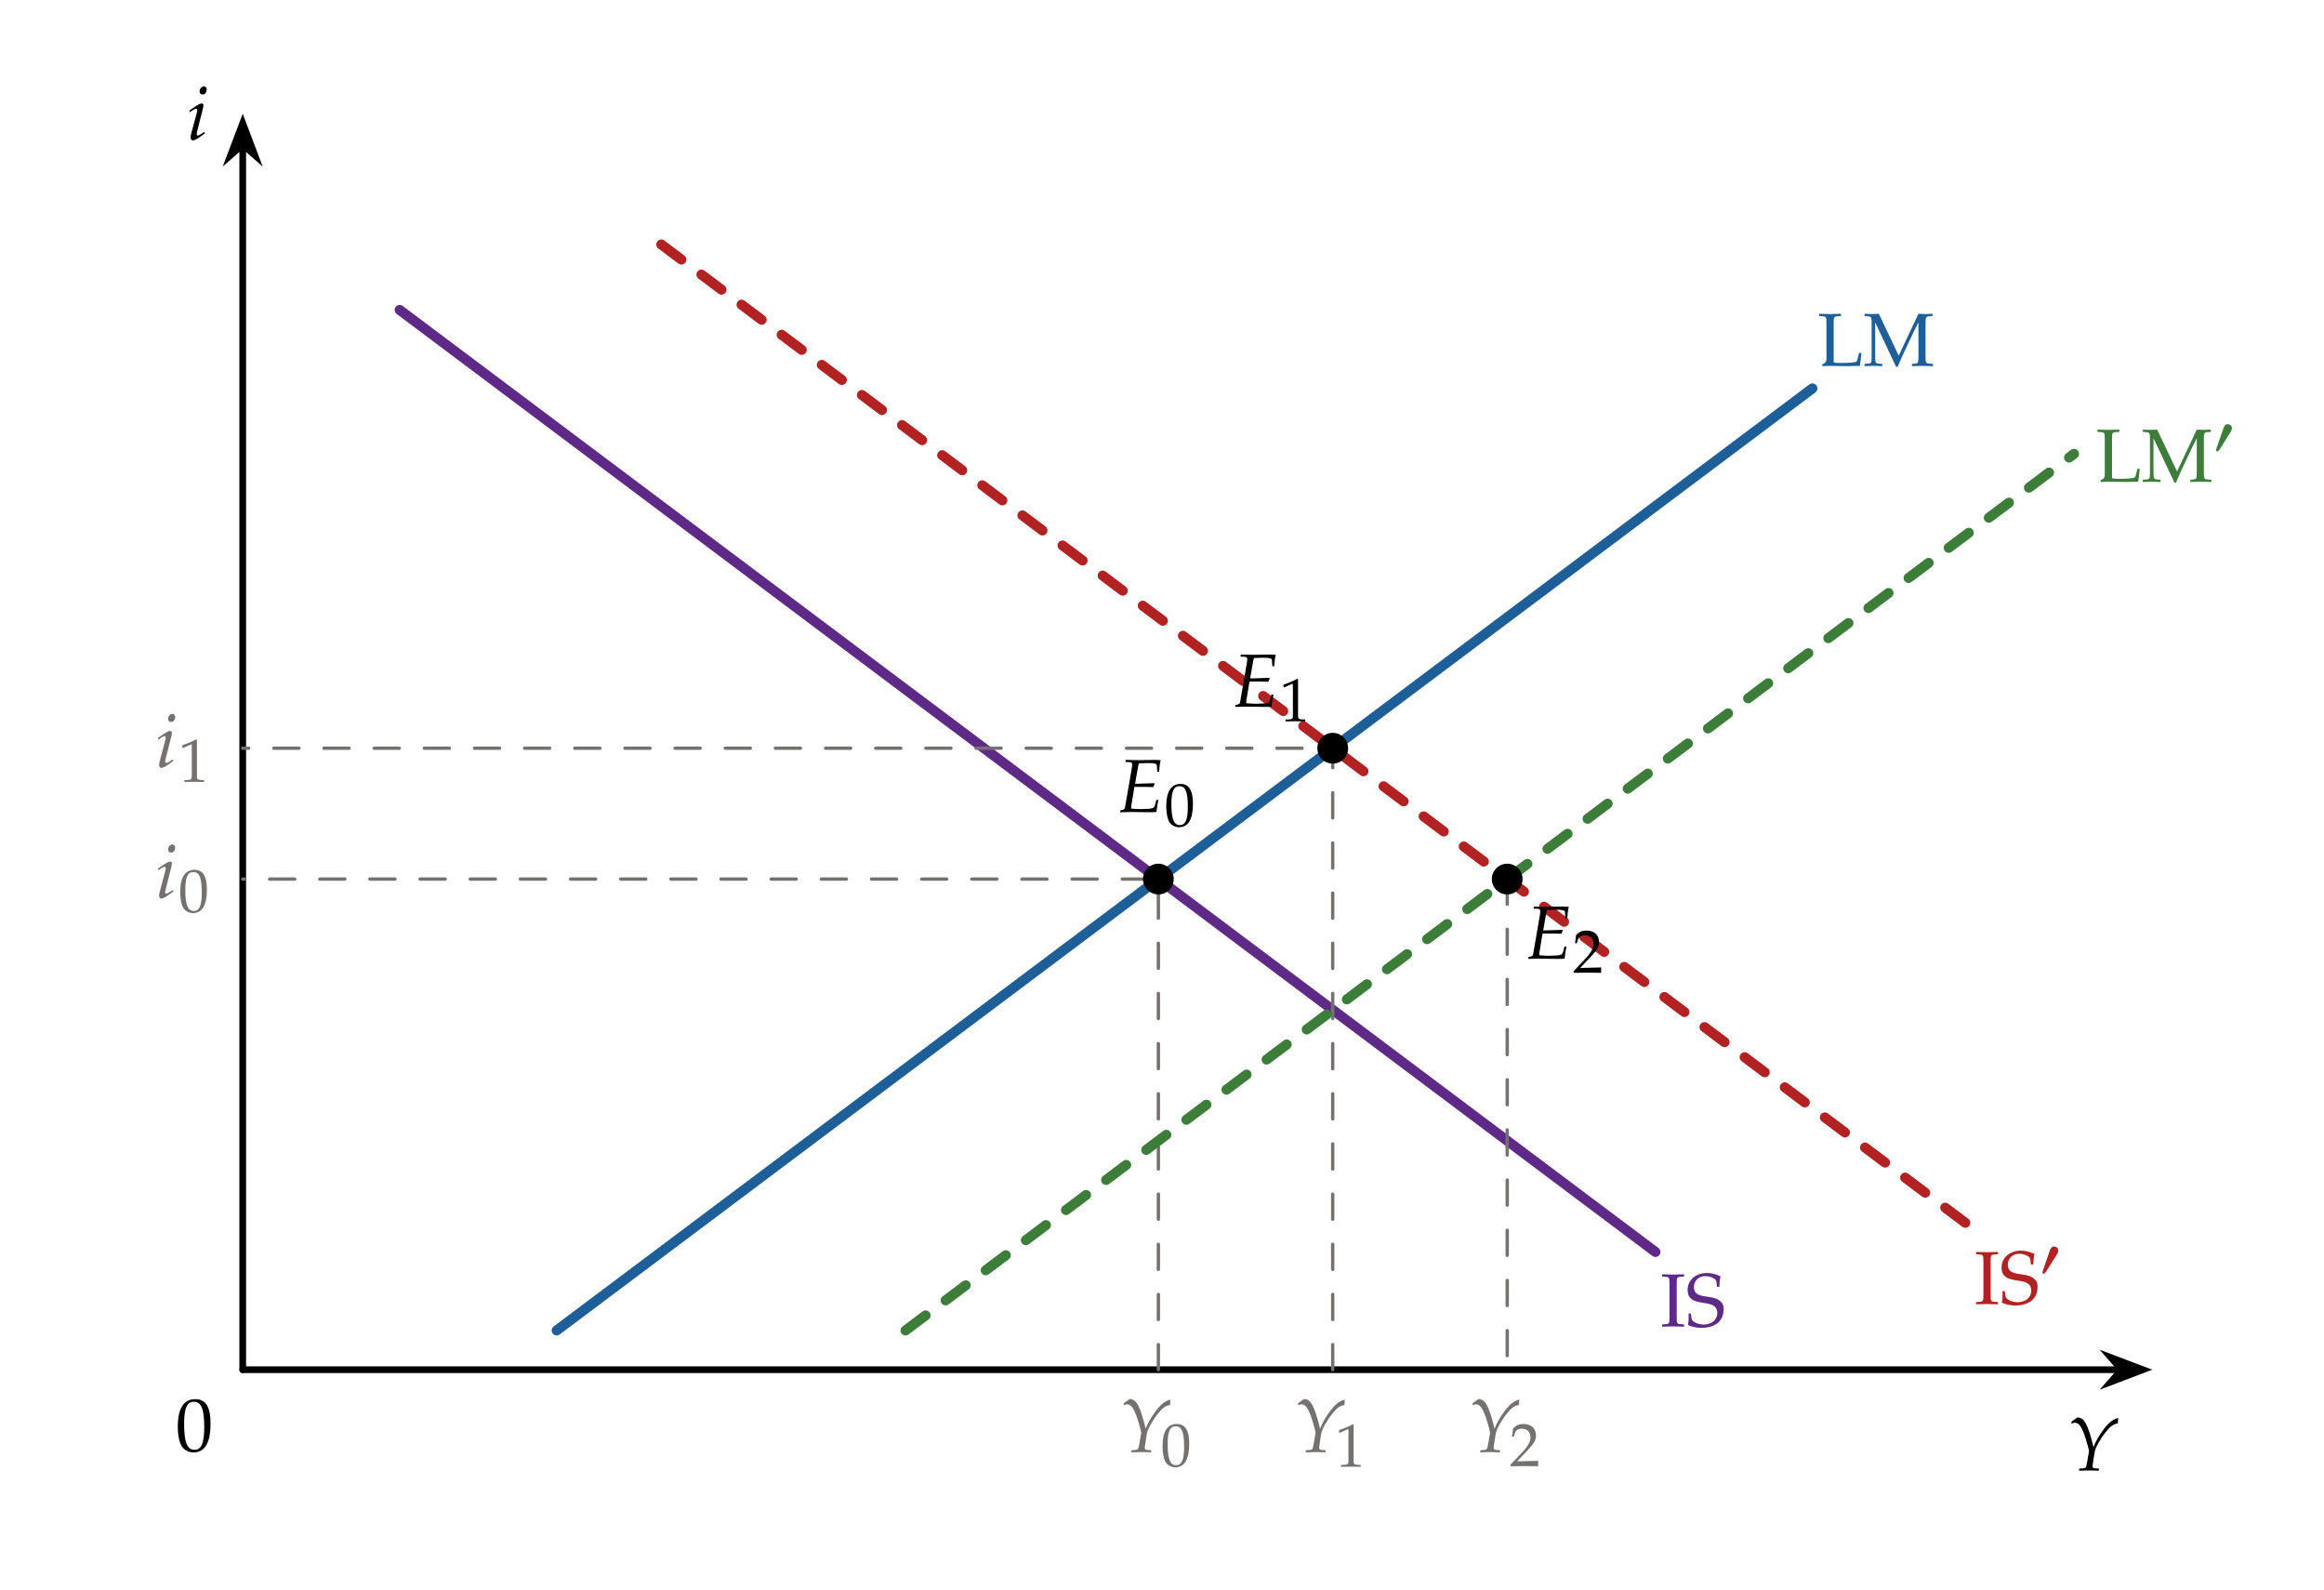
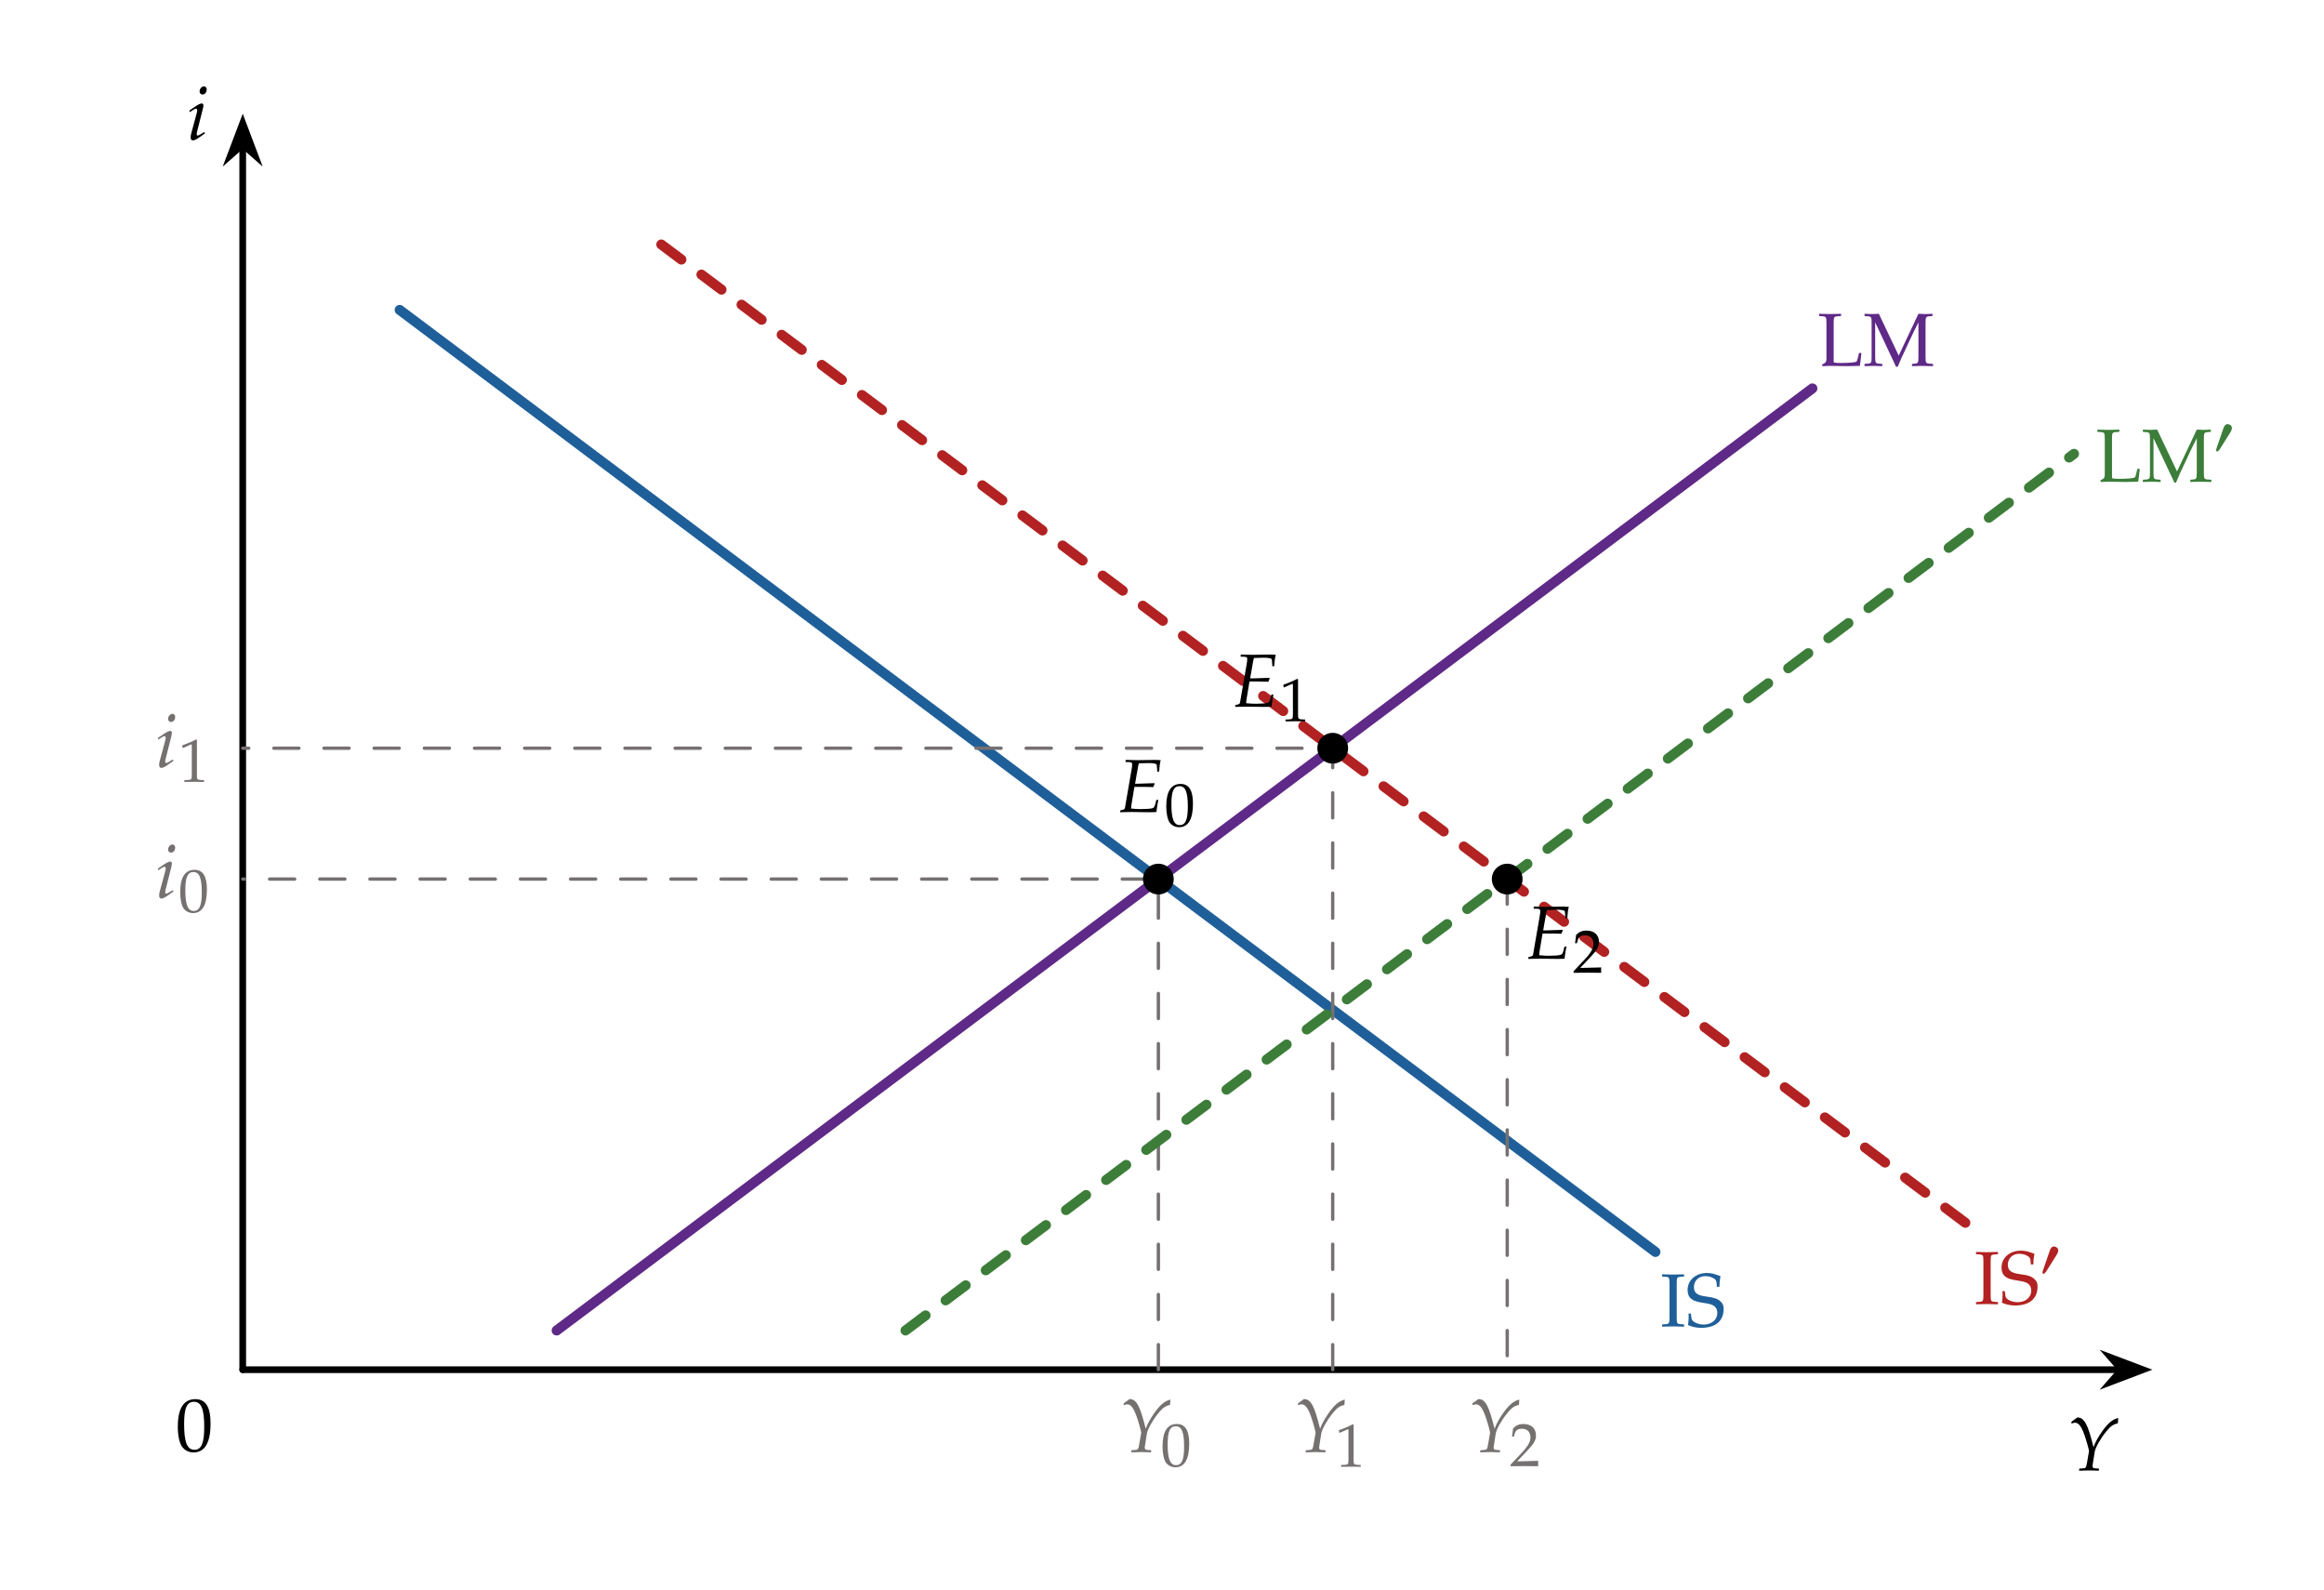
<svg xmlns="http://www.w3.org/2000/svg" xmlns:xlink="http://www.w3.org/1999/xlink" width="276.129" height="188.821" viewBox="0 0 276.129 188.821">
  <defs>
    <g>
      <g id="glyph-0-0">
        <path d="M 5.984 -5.594 L 6.031 -6.234 C 5.375 -6.062 4.891 -5.688 4.234 -4.797 C 3.688 -4.047 3.344 -3.438 3.094 -2.766 C 2.422 -5.5 2 -6.297 1.172 -6.297 L 0.469 -5.781 L 0.484 -5.562 C 0.703 -5.656 0.797 -5.672 0.891 -5.672 C 1.312 -5.672 1.641 -5.266 2 -4.266 C 2.219 -3.672 2.562 -2.438 2.562 -2.297 L 2.359 -1.125 C 2.219 -0.297 2.203 -0.281 1.844 -0.25 L 1.406 -0.219 L 1.375 0.031 C 1.781 0.016 2.203 0 2.625 0 C 2.984 0 3.359 0.016 3.719 0.031 L 3.75 -0.219 L 3.312 -0.25 C 3.062 -0.266 2.984 -0.328 2.984 -0.516 C 2.984 -0.562 3 -0.656 3 -0.703 L 3.234 -2.203 C 3.312 -2.688 3.891 -3.75 4.562 -4.578 C 5.078 -5.234 5.453 -5.5 5.984 -5.594 Z M 5.984 -5.594 " />
      </g>
      <g id="glyph-0-1">
        <path d="M 2.156 -0.766 L 2.062 -0.922 L 1.828 -0.766 C 1.562 -0.594 1.375 -0.5 1.281 -0.5 C 1.219 -0.5 1.172 -0.578 1.172 -0.672 C 1.172 -0.766 1.188 -0.844 1.234 -1.031 L 1.922 -3.75 C 1.953 -3.906 1.969 -4 1.969 -4.078 C 1.969 -4.234 1.906 -4.312 1.75 -4.312 C 1.562 -4.312 1.234 -4.125 0.547 -3.641 L 0.297 -3.469 L 0.359 -3.281 L 0.656 -3.484 C 0.906 -3.641 1 -3.688 1.078 -3.688 C 1.172 -3.688 1.234 -3.609 1.234 -3.5 C 1.234 -3.422 1.203 -3.234 1.156 -3.094 L 0.578 -0.953 C 0.484 -0.672 0.453 -0.453 0.453 -0.266 C 0.453 -0.047 0.547 0.078 0.719 0.078 C 0.953 0.078 1.281 -0.109 2.156 -0.766 Z M 2.359 -5.984 C 2.359 -6.188 2.219 -6.344 2.031 -6.344 C 1.766 -6.344 1.516 -6.047 1.516 -5.75 C 1.516 -5.516 1.656 -5.375 1.875 -5.375 C 2.156 -5.375 2.359 -5.641 2.359 -5.984 Z M 2.359 -5.984 " />
      </g>
      <g id="glyph-0-2">
        <path d="M 4.594 0 L 4.625 -0.328 C 4.672 -0.703 4.75 -1.078 4.812 -1.438 L 4.578 -1.438 L 4.438 -0.906 C 4.359 -0.594 4.266 -0.484 4.078 -0.438 C 3.922 -0.391 3.281 -0.344 2.75 -0.344 C 2.375 -0.344 2.141 -0.359 1.578 -0.406 C 1.578 -0.516 1.578 -0.609 1.594 -0.719 L 1.969 -2.984 L 3.016 -2.984 C 4.141 -2.984 3.922 -2.953 4.203 -2.953 L 4.375 -3.359 L 4.328 -3.422 L 2.375 -3.359 L 2.047 -3.359 L 2.422 -5.484 C 2.453 -5.625 2.469 -5.703 2.5 -5.781 C 3 -5.797 2.781 -5.797 3.672 -5.812 C 4.25 -5.812 4.609 -5.734 4.625 -5.594 L 4.688 -4.797 L 4.906 -4.797 C 4.938 -5.375 5 -5.812 5.094 -6.156 C 4.891 -6.172 4.688 -6.188 4.484 -6.188 C 3.781 -6.188 3.078 -6.156 2.375 -6.156 C 1.891 -6.156 1.406 -6.172 0.938 -6.188 L 0.906 -5.938 L 1.391 -5.922 C 1.609 -5.906 1.703 -5.844 1.703 -5.688 C 1.703 -5.547 1.688 -5.281 1.625 -5 L 0.844 -0.484 C 0.828 -0.328 0.703 -0.266 0.312 -0.203 L 0.266 0.031 C 0.719 0.016 1.188 0 1.641 0 C 2.312 0 2.984 0.031 3.656 0.031 C 4.422 0.031 4.25 0.016 4.594 0 Z M 4.594 0 " />
      </g>
      <g id="glyph-1-0">
        <path d="M 4.156 -3.266 C 4.156 -5.234 3.578 -6.156 2.344 -6.156 C 0.969 -6.156 0.266 -5.062 0.266 -2.891 C 0.266 -1.844 0.453 -0.953 0.766 -0.516 C 1.078 -0.078 1.578 0.172 2.125 0.172 C 3.484 0.172 4.156 -0.984 4.156 -3.266 Z M 3.406 -2.828 C 3.406 -0.922 3.062 -0.141 2.25 -0.141 C 1.375 -0.141 1.016 -1.031 1.016 -3.219 C 1.016 -5.109 1.344 -5.844 2.188 -5.844 C 3.062 -5.844 3.406 -4.969 3.406 -2.828 Z M 3.406 -2.828 " />
      </g>
      <g id="glyph-2-0">
        <path d="M 2.812 0.031 L 2.812 -0.234 L 2.391 -0.266 C 1.969 -0.297 1.938 -0.359 1.938 -1.078 L 1.938 -5.078 C 1.938 -5.797 1.969 -5.859 2.391 -5.891 L 2.812 -5.922 L 2.812 -6.188 C 2.375 -6.172 1.938 -6.156 1.5 -6.156 C 1.062 -6.156 0.641 -6.172 0.203 -6.188 L 0.203 -5.922 L 0.625 -5.891 C 1.031 -5.859 1.078 -5.797 1.078 -5.078 L 1.078 -1.078 C 1.078 -0.359 1.031 -0.297 0.625 -0.266 L 0.203 -0.234 L 0.203 0.031 C 0.641 0.016 1.062 0 1.5 0 C 1.938 0 2.375 0.016 2.812 0.031 Z M 2.812 0.031 " />
      </g>
      <g id="glyph-2-1">
        <path d="M 1.812 0.172 C 3.375 0.172 4.5 -0.5 4.5 -2.094 C 4.5 -2.5 4.375 -2.75 4.125 -2.969 C 3.812 -3.266 3.438 -3.422 2.438 -3.547 C 1.344 -3.688 0.969 -3.984 0.969 -4.672 C 0.969 -5.422 1.531 -5.969 2.312 -5.969 C 2.656 -5.969 3 -5.891 3.234 -5.75 C 3.531 -5.609 3.625 -5.469 3.656 -5.203 L 3.703 -4.703 L 4 -4.703 C 4 -5.172 4.031 -5.484 4.125 -5.969 C 3.406 -6.25 3 -6.344 2.516 -6.344 C 1.188 -6.344 0.219 -5.5 0.219 -4.328 C 0.219 -3.891 0.328 -3.562 0.594 -3.328 C 0.891 -3.047 1.312 -2.906 2.172 -2.781 C 2.859 -2.688 3.172 -2.578 3.406 -2.391 C 3.641 -2.188 3.75 -1.938 3.75 -1.594 C 3.75 -0.797 3.078 -0.219 2.141 -0.219 C 1.438 -0.219 0.734 -0.562 0.688 -0.922 L 0.609 -1.531 L 0.328 -1.531 C 0.344 -1.375 0.344 -1.219 0.344 -1.172 C 0.344 -0.766 0.328 -0.562 0.266 -0.156 C 0.781 0.062 1.297 0.172 1.812 0.172 Z M 1.812 0.172 " />
      </g>
      <g id="glyph-2-2">
        <path d="M 5.234 -1.531 L 4.953 -1.531 L 4.844 -1.094 C 4.766 -0.734 4.703 -0.547 4.641 -0.516 C 4.531 -0.406 3.75 -0.344 2.688 -0.344 C 2.375 -0.344 2.156 -0.359 1.938 -0.422 L 1.938 -5.078 C 1.938 -5.797 1.969 -5.859 2.391 -5.891 L 2.812 -5.922 L 2.812 -6.188 C 2.375 -6.172 1.938 -6.156 1.5 -6.156 C 1.062 -6.156 0.641 -6.172 0.203 -6.188 L 0.203 -5.922 L 0.625 -5.891 C 1.031 -5.859 1.078 -5.797 1.078 -5.078 L 1.078 -0.844 C 1.078 -0.594 1 -0.391 0.859 -0.328 L 0.578 -0.172 L 0.578 0.031 C 0.875 0.016 1.172 0 1.469 0 C 2.156 0 2.844 0.031 3.547 0.031 C 3.922 0.031 3.828 0.031 5.047 0 C 5.109 -0.391 5.141 -0.672 5.234 -1.531 Z M 5.234 -1.531 " />
      </g>
      <g id="glyph-2-3">
        <path d="M 8.281 0.031 L 8.281 -0.234 L 7.844 -0.266 C 7.438 -0.297 7.391 -0.359 7.391 -1.078 L 7.391 -5.078 C 7.391 -5.781 7.438 -5.859 7.844 -5.891 L 8.219 -5.922 L 8.219 -6.188 C 7.953 -6.172 7.672 -6.156 7.391 -6.156 C 7.109 -6.156 6.828 -6.172 6.547 -6.188 L 4.203 -1.219 L 1.844 -6.188 C 1.562 -6.172 1.281 -6.156 0.984 -6.156 C 0.703 -6.156 0.422 -6.172 0.141 -6.188 L 0.141 -5.922 L 0.531 -5.891 C 0.953 -5.859 0.984 -5.781 0.984 -5.078 L 0.984 -1.078 C 0.984 -0.375 0.953 -0.297 0.531 -0.266 L 0.141 -0.234 L 0.141 0.031 C 0.484 0.016 0.828 0 1.188 0 C 1.531 0 1.891 0.016 2.25 0.031 L 2.25 -0.234 L 1.859 -0.266 C 1.453 -0.297 1.406 -0.375 1.406 -1.078 L 1.406 -5.172 L 3.891 0.109 L 4.078 0.109 C 4.297 -0.359 4.375 -0.609 4.562 -1.016 C 5.219 -2.391 5.844 -3.812 6.547 -5.172 L 6.547 -1.078 C 6.547 -0.359 6.5 -0.297 6.094 -0.266 L 5.781 -0.234 L 5.781 0.031 C 6.172 0.016 6.547 0 6.922 0 C 7.375 0 7.828 0.016 8.281 0.031 Z M 8.281 0.031 " />
      </g>
      <g id="glyph-3-0">
        <path d="M 3.375 -2.656 C 3.375 -4.234 2.906 -5 1.906 -5 C 0.781 -5 0.203 -4.109 0.203 -2.344 C 0.203 -1.5 0.359 -0.766 0.609 -0.406 C 0.875 -0.062 1.281 0.141 1.719 0.141 C 2.812 0.141 3.375 -0.797 3.375 -2.656 Z M 2.766 -2.297 C 2.766 -0.75 2.484 -0.109 1.812 -0.109 C 1.109 -0.109 0.812 -0.844 0.812 -2.609 C 0.812 -4.141 1.094 -4.734 1.781 -4.734 C 2.484 -4.734 2.766 -4.031 2.766 -2.297 Z M 2.766 -2.297 " />
      </g>
      <g id="glyph-3-1">
        <path d="M 3.031 0.016 L 3.031 -0.203 L 2.656 -0.219 C 2.25 -0.234 2.188 -0.312 2.188 -0.703 L 2.188 -5 L 2.078 -5.031 C 1.609 -4.781 1.094 -4.562 0.438 -4.328 L 0.484 -4.031 L 0.562 -4.031 C 0.875 -4.172 1.203 -4.312 1.516 -4.453 C 1.562 -4.453 1.578 -4.391 1.578 -4.219 L 1.578 -0.703 C 1.578 -0.312 1.5 -0.234 1.109 -0.219 L 0.703 -0.203 L 0.703 0.016 C 1.094 0 1.5 0 1.891 0 C 2.266 0 2.656 0 3.031 0.016 Z M 3.031 0.016 " />
      </g>
      <g id="glyph-3-2">
        <path d="M 3.391 0.016 C 3.375 -0.125 3.375 -0.203 3.375 -0.297 C 3.375 -0.406 3.375 -0.469 3.391 -0.625 L 0.891 -0.562 L 2.203 -1.953 C 2.906 -2.703 3.125 -3.109 3.125 -3.641 C 3.125 -4.484 2.562 -5 1.641 -5 C 1.109 -5 0.766 -4.844 0.406 -4.484 L 0.281 -3.5 L 0.5 -3.5 L 0.594 -3.828 C 0.703 -4.25 0.969 -4.438 1.453 -4.438 C 2.078 -4.438 2.469 -4.047 2.469 -3.422 C 2.469 -2.891 2.172 -2.344 1.344 -1.484 L 0.109 -0.172 L 0.109 0.016 C 0.656 0 1.203 0 1.734 0 C 2.281 0 2.844 0 3.391 0.016 Z M 3.391 0.016 " />
      </g>
      <g id="glyph-4-0">
        <path d="M 2.266 -3.141 C 2.266 -3.406 2 -3.594 1.75 -3.594 C 1.469 -3.594 1.328 -3.312 1.25 -3.078 L 0.453 -0.766 C 0.438 -0.703 0.391 -0.578 0.391 -0.5 C 0.391 -0.438 0.422 -0.344 0.5 -0.344 C 0.609 -0.344 0.75 -0.5 0.812 -0.594 L 2.047 -2.562 C 2.156 -2.719 2.266 -2.938 2.266 -3.141 Z M 2.266 -3.141 " />
      </g>
    </g>
  </defs>
  <path fill="none" stroke-width="0.797" stroke-linecap="round" stroke-linejoin="round" stroke="rgb(0%, 0%, 0%)" stroke-opacity="1" stroke-miterlimit="10" d="M 0.001 0.001 L 223.743 0.001 " transform="matrix(0.996856, 0, 0, -0.996856, 28.83903, 162.7041)" />
  <path fill-rule="nonzero" fill="rgb(0%, 0%, 0%)" fill-opacity="1" stroke-width="0.797" stroke-linecap="round" stroke-linejoin="miter" stroke="rgb(0%, 0%, 0%)" stroke-opacity="1" stroke-miterlimit="10" d="M 5.1 0.001 L 1.288 1.443 L 2.553 0.001 L 1.288 -1.445 Z M 5.1 0.001 " transform="matrix(0.996856, 0, 0, -0.996856, 249.5328, 162.7041)" />
  <g fill="rgb(0%, 0%, 0%)" fill-opacity="1">
    <use xlink:href="#glyph-0-0" x="245.648" y="174.672" />
  </g>
  <path fill="none" stroke-width="0.797" stroke-linecap="round" stroke-linejoin="round" stroke="rgb(0%, 0%, 0%)" stroke-opacity="1" stroke-miterlimit="10" d="M 0.001 0.001 L 0.001 145.791 " transform="matrix(0.996856, 0, 0, -0.996856, 28.83903, 162.7041)" />
  <path fill-rule="nonzero" fill="rgb(0%, 0%, 0%)" fill-opacity="1" stroke-width="0.797" stroke-linecap="round" stroke-linejoin="miter" stroke="rgb(0%, 0%, 0%)" stroke-opacity="1" stroke-miterlimit="10" d="M 5.103 -0.001 L 1.286 1.445 L 2.556 -0.001 L 1.286 -1.443 Z M 5.103 -0.001 " transform="matrix(0, -0.996856, -0.996856, 0, 28.83903, 19.71934)" />
  <g fill="rgb(0%, 0%, 0%)" fill-opacity="1">
    <use xlink:href="#glyph-0-1" x="22.2" y="16.6" />
  </g>
  <g fill="rgb(0%, 0%, 0%)" fill-opacity="1">
    <use xlink:href="#glyph-1-0" x="20.861" y="172.358" />
  </g>
-   <path fill="none" stroke-width="1.196" stroke-linecap="round" stroke-linejoin="round" stroke="rgb(37.256%, 16.077%, 52.939%)" stroke-opacity="1" stroke-miterlimit="10" d="M 18.708 126.285 L 168.382 14.033 " transform="matrix(0.996856, 0, 0, -0.996856, 28.83903, 162.7041)" />
-   <g fill="rgb(37.256%, 16.077%, 52.939%)" fill-opacity="1">
+   <path fill="none" stroke-width="1.196" stroke-linecap="round" stroke-linejoin="round" stroke="rgb(12.157%, 37.256%, 59.999%)" stroke-opacity="1" stroke-miterlimit="10" d="M 18.708 126.285 L 168.382 14.033 " transform="matrix(0.996856, 0, 0, -0.996856, 28.83903, 162.7041)" />
+   <g fill="rgb(12.157%, 37.256%, 59.999%)" fill-opacity="1">
    <use xlink:href="#glyph-2-0" x="197.285" y="157.56" />
    <use xlink:href="#glyph-2-1" x="200.297" y="157.56" />
  </g>
-   <path fill="none" stroke-width="1.196" stroke-linecap="round" stroke-linejoin="round" stroke="rgb(12.157%, 37.256%, 59.999%)" stroke-opacity="1" stroke-miterlimit="10" d="M 37.419 4.676 L 187.089 116.931 " transform="matrix(0.996856, 0, 0, -0.996856, 28.83903, 162.7041)" />
-   <g fill="rgb(12.157%, 37.256%, 59.999%)" fill-opacity="1">
+   <path fill="none" stroke-width="1.196" stroke-linecap="round" stroke-linejoin="round" stroke="rgb(37.256%, 16.077%, 52.939%)" stroke-opacity="1" stroke-miterlimit="10" d="M 37.419 4.676 L 187.089 116.931 " transform="matrix(0.996856, 0, 0, -0.996856, 28.83903, 162.7041)" />
+   <g fill="rgb(37.256%, 16.077%, 52.939%)" fill-opacity="1">
    <use xlink:href="#glyph-2-2" x="215.934" y="43.462" />
    <use xlink:href="#glyph-2-3" x="221.395" y="43.462" />
  </g>
  <path fill="none" stroke-width="0.399" stroke-linecap="round" stroke-linejoin="round" stroke="rgb(46.274%, 44.315%, 44.315%)" stroke-opacity="1" stroke-dasharray="2.989 2.989" stroke-miterlimit="10" d="M 109.137 0.001 L 109.137 58.466 L 0.001 58.466 " transform="matrix(0.996856, 0, 0, -0.996856, 28.83903, 162.7041)" />
  <g fill="rgb(46.274%, 44.315%, 44.315%)" fill-opacity="1">
    <use xlink:href="#glyph-0-0" x="133.035" y="172.487" />
  </g>
  <g fill="rgb(46.274%, 44.315%, 44.315%)" fill-opacity="1">
    <use xlink:href="#glyph-3-0" x="137.925" y="174.154" />
  </g>
  <g fill="rgb(46.274%, 44.315%, 44.315%)" fill-opacity="1">
    <use xlink:href="#glyph-0-1" x="18.456" y="106.655" />
  </g>
  <g fill="rgb(46.274%, 44.315%, 44.315%)" fill-opacity="1">
    <use xlink:href="#glyph-3-0" x="21.209" y="108.322" />
  </g>
  <path fill-rule="nonzero" fill="rgb(0%, 0%, 0%)" fill-opacity="1" d="M 139.457 104.422 C 139.457 103.414 138.641 102.598 137.633 102.598 C 136.625 102.598 135.805 103.414 135.805 104.422 C 135.805 105.43 136.625 106.25 137.633 106.25 C 138.641 106.25 139.457 105.43 139.457 104.422 Z M 139.457 104.422 " />
  <g fill="rgb(0%, 0%, 0%)" fill-opacity="1">
    <use xlink:href="#glyph-0-2" x="132.817" y="96.454" />
  </g>
  <g fill="rgb(0%, 0%, 0%)" fill-opacity="1">
    <use xlink:href="#glyph-3-0" x="138.368" y="98.121" />
  </g>
  <path fill="none" stroke-width="1.196" stroke-linecap="round" stroke-linejoin="round" stroke="rgb(69.803%, 13.332%, 13.332%)" stroke-opacity="1" stroke-dasharray="2.989 2.989" stroke-miterlimit="10" d="M 49.892 134.083 L 205.8 17.149 " transform="matrix(0.996856, 0, 0, -0.996856, 28.83903, 162.7041)" />
  <g fill="rgb(69.803%, 13.332%, 13.332%)" fill-opacity="1">
    <use xlink:href="#glyph-2-0" x="234.584" y="154.904" />
    <use xlink:href="#glyph-2-1" x="237.596" y="154.904" />
  </g>
  <g fill="rgb(69.803%, 13.332%, 13.332%)" fill-opacity="1">
    <use xlink:href="#glyph-4-0" x="242.289" y="151.66" />
  </g>
  <path fill="none" stroke-width="0.399" stroke-linecap="round" stroke-linejoin="round" stroke="rgb(46.274%, 44.315%, 44.315%)" stroke-opacity="1" stroke-dasharray="2.989 2.989" stroke-miterlimit="10" d="M 129.917 0.001 L 129.917 74.058 L 0.001 74.058 " transform="matrix(0.996856, 0, 0, -0.996856, 28.83903, 162.7041)" />
  <g fill="rgb(46.274%, 44.315%, 44.315%)" fill-opacity="1">
    <use xlink:href="#glyph-0-0" x="153.753" y="172.487" />
  </g>
  <g fill="rgb(46.274%, 44.315%, 44.315%)" fill-opacity="1">
    <use xlink:href="#glyph-3-1" x="158.642" y="174.223" />
  </g>
  <g fill="rgb(46.274%, 44.315%, 44.315%)" fill-opacity="1">
    <use xlink:href="#glyph-0-1" x="18.456" y="91.137" />
  </g>
  <g fill="rgb(46.274%, 44.315%, 44.315%)" fill-opacity="1">
    <use xlink:href="#glyph-3-1" x="21.209" y="92.872" />
  </g>
  <path fill-rule="nonzero" fill="rgb(0%, 0%, 0%)" fill-opacity="1" d="M 160.176 88.879 C 160.176 87.871 159.355 87.055 158.348 87.055 C 157.34 87.055 156.523 87.871 156.523 88.879 C 156.523 89.891 157.34 90.707 158.348 90.707 C 159.355 90.707 160.176 89.891 160.176 88.879 Z M 160.176 88.879 " />
  <g fill="rgb(0%, 0%, 0%)" fill-opacity="1">
    <use xlink:href="#glyph-0-2" x="146.49" y="83.94" />
  </g>
  <g fill="rgb(0%, 0%, 0%)" fill-opacity="1">
    <use xlink:href="#glyph-3-1" x="152.04" y="85.675" />
  </g>
  <path fill="none" stroke-width="1.196" stroke-linecap="round" stroke-linejoin="round" stroke="rgb(23.528%, 49.019%, 22.745%)" stroke-opacity="1" stroke-dasharray="2.989 2.989" stroke-miterlimit="10" d="M 78.999 4.676 L 218.273 109.137 " transform="matrix(0.996856, 0, 0, -0.996856, 28.83903, 162.7041)" />
  <g fill="rgb(23.528%, 49.019%, 22.745%)" fill-opacity="1">
    <use xlink:href="#glyph-2-2" x="249.004" y="57.221" />
    <use xlink:href="#glyph-2-3" x="254.465" y="57.221" />
  </g>
  <g fill="rgb(23.528%, 49.019%, 22.745%)" fill-opacity="1">
    <use xlink:href="#glyph-4-0" x="262.921" y="53.976" />
  </g>
  <path fill="none" stroke-width="0.399" stroke-linecap="round" stroke-linejoin="round" stroke="rgb(46.274%, 44.315%, 44.315%)" stroke-opacity="1" stroke-dasharray="2.989 2.989" stroke-miterlimit="10" d="M 150.717 58.466 L 150.717 0.001 " transform="matrix(0.996856, 0, 0, -0.996856, 28.83903, 162.7041)" />
  <g fill="rgb(46.274%, 44.315%, 44.315%)" fill-opacity="1">
    <use xlink:href="#glyph-0-0" x="174.486" y="172.487" />
  </g>
  <g fill="rgb(46.274%, 44.315%, 44.315%)" fill-opacity="1">
    <use xlink:href="#glyph-3-2" x="179.374" y="174.154" />
  </g>
  <path fill-rule="nonzero" fill="rgb(0%, 0%, 0%)" fill-opacity="1" d="M 180.906 104.422 C 180.906 103.414 180.09 102.598 179.082 102.598 C 178.074 102.598 177.254 103.414 177.254 104.422 C 177.254 105.43 178.074 106.25 179.082 106.25 C 180.09 106.25 180.906 105.43 180.906 104.422 Z M 180.906 104.422 " />
  <g fill="rgb(0%, 0%, 0%)" fill-opacity="1">
    <use xlink:href="#glyph-0-2" x="181.309" y="113.876" />
  </g>
  <g fill="rgb(0%, 0%, 0%)" fill-opacity="1">
    <use xlink:href="#glyph-3-2" x="186.861" y="115.542" />
  </g>
</svg>
